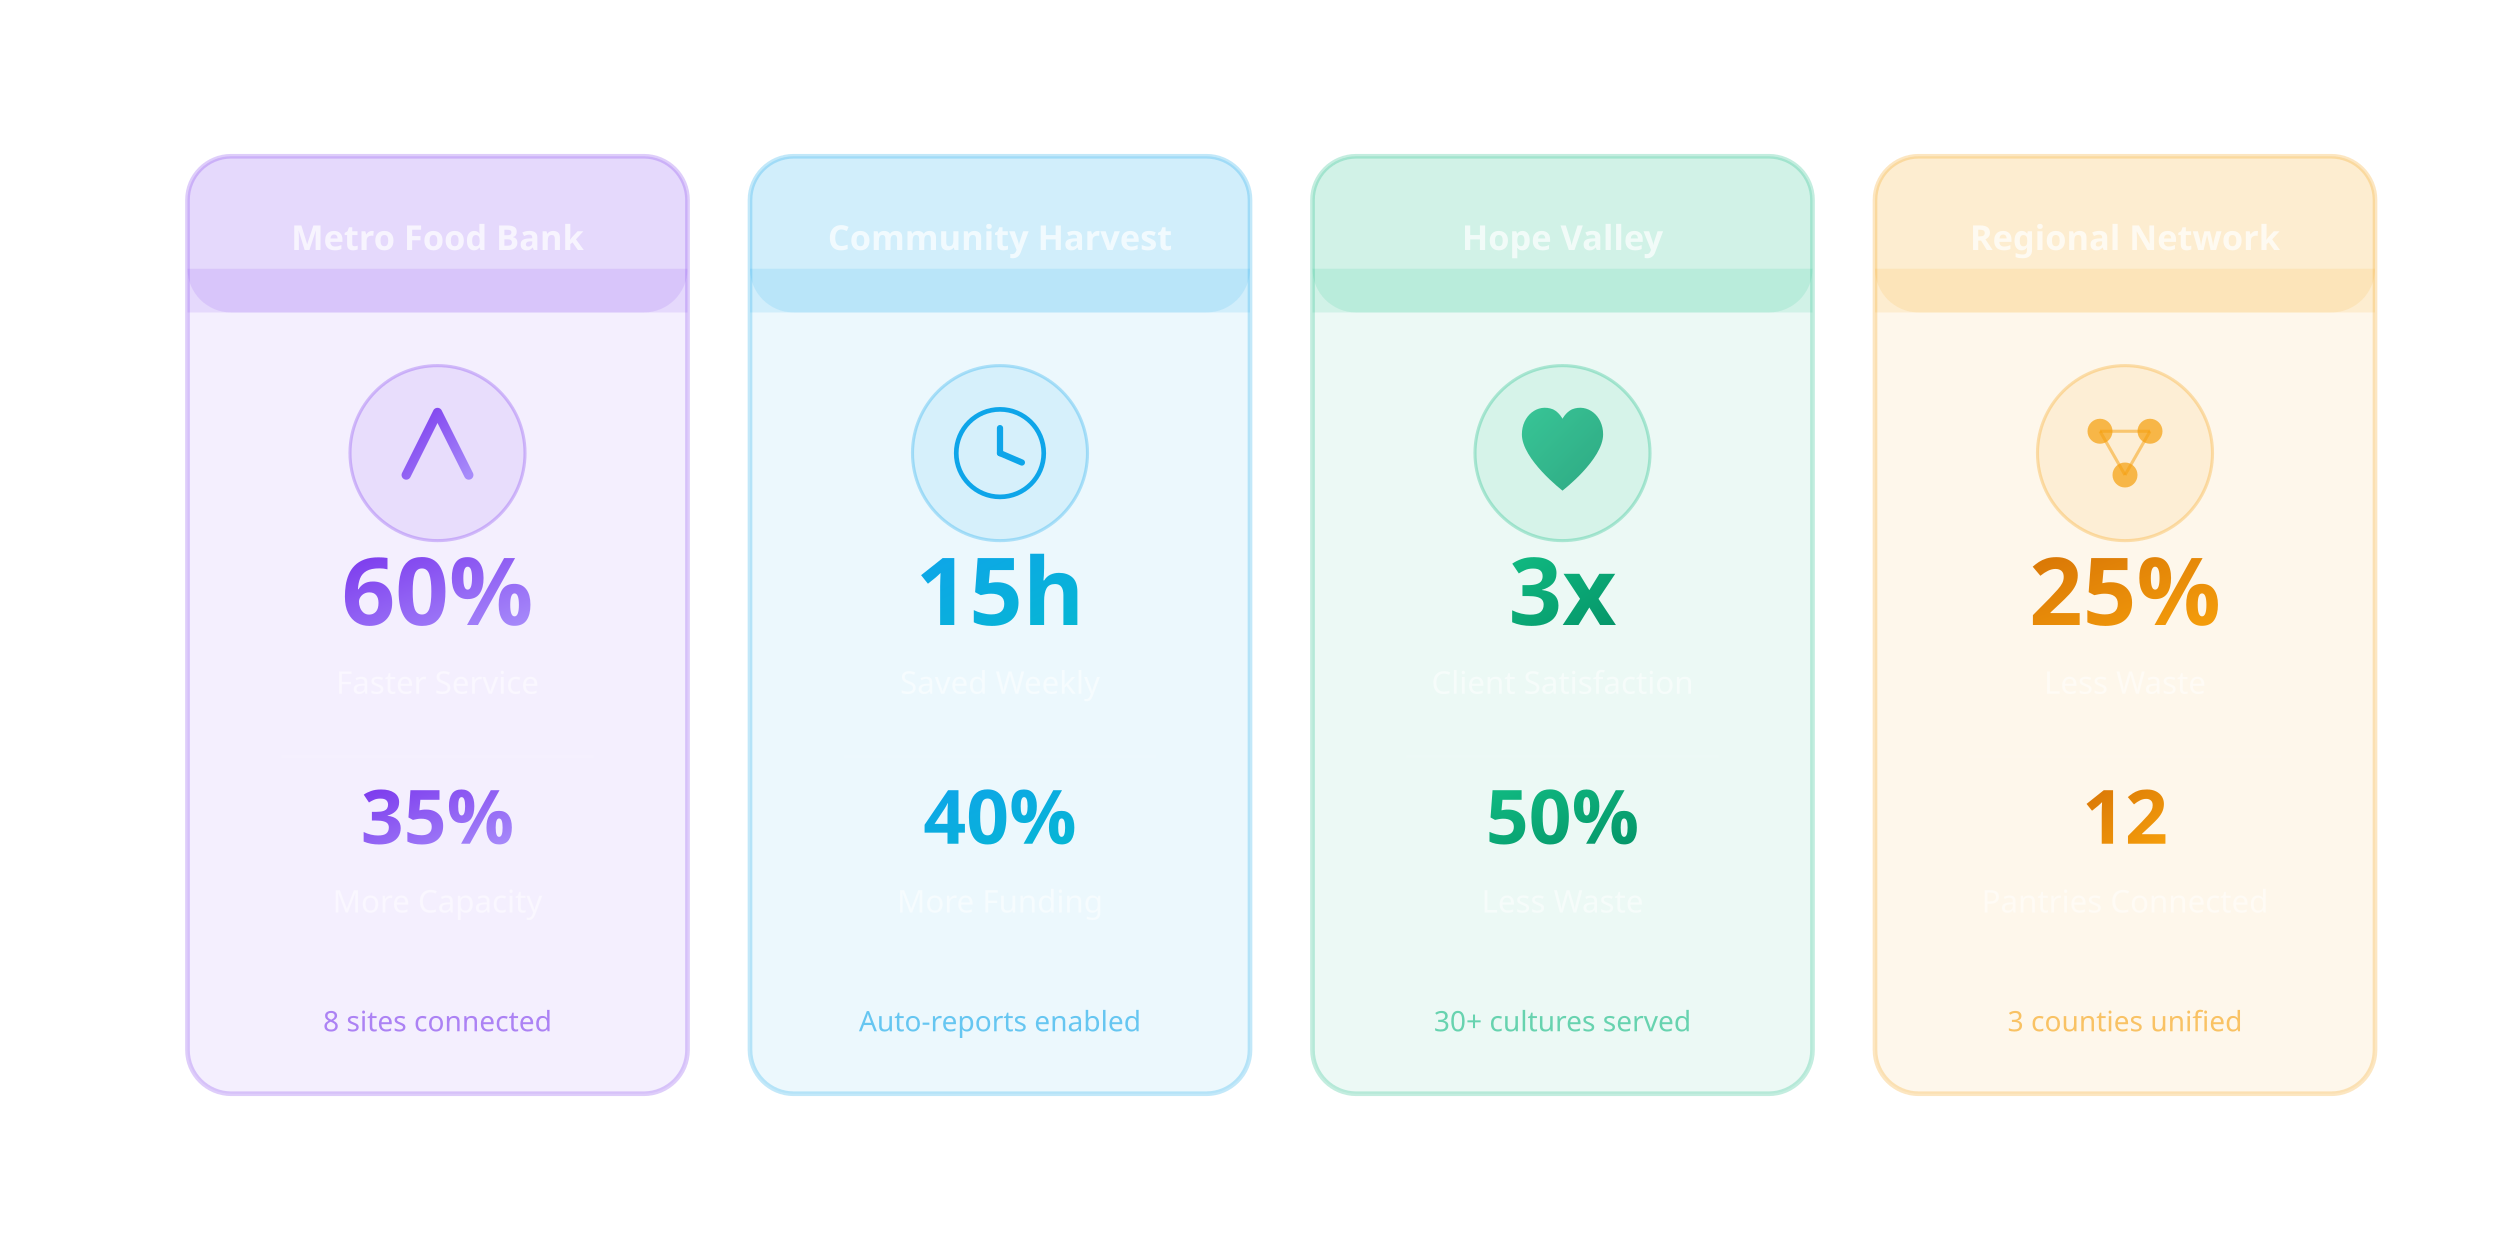
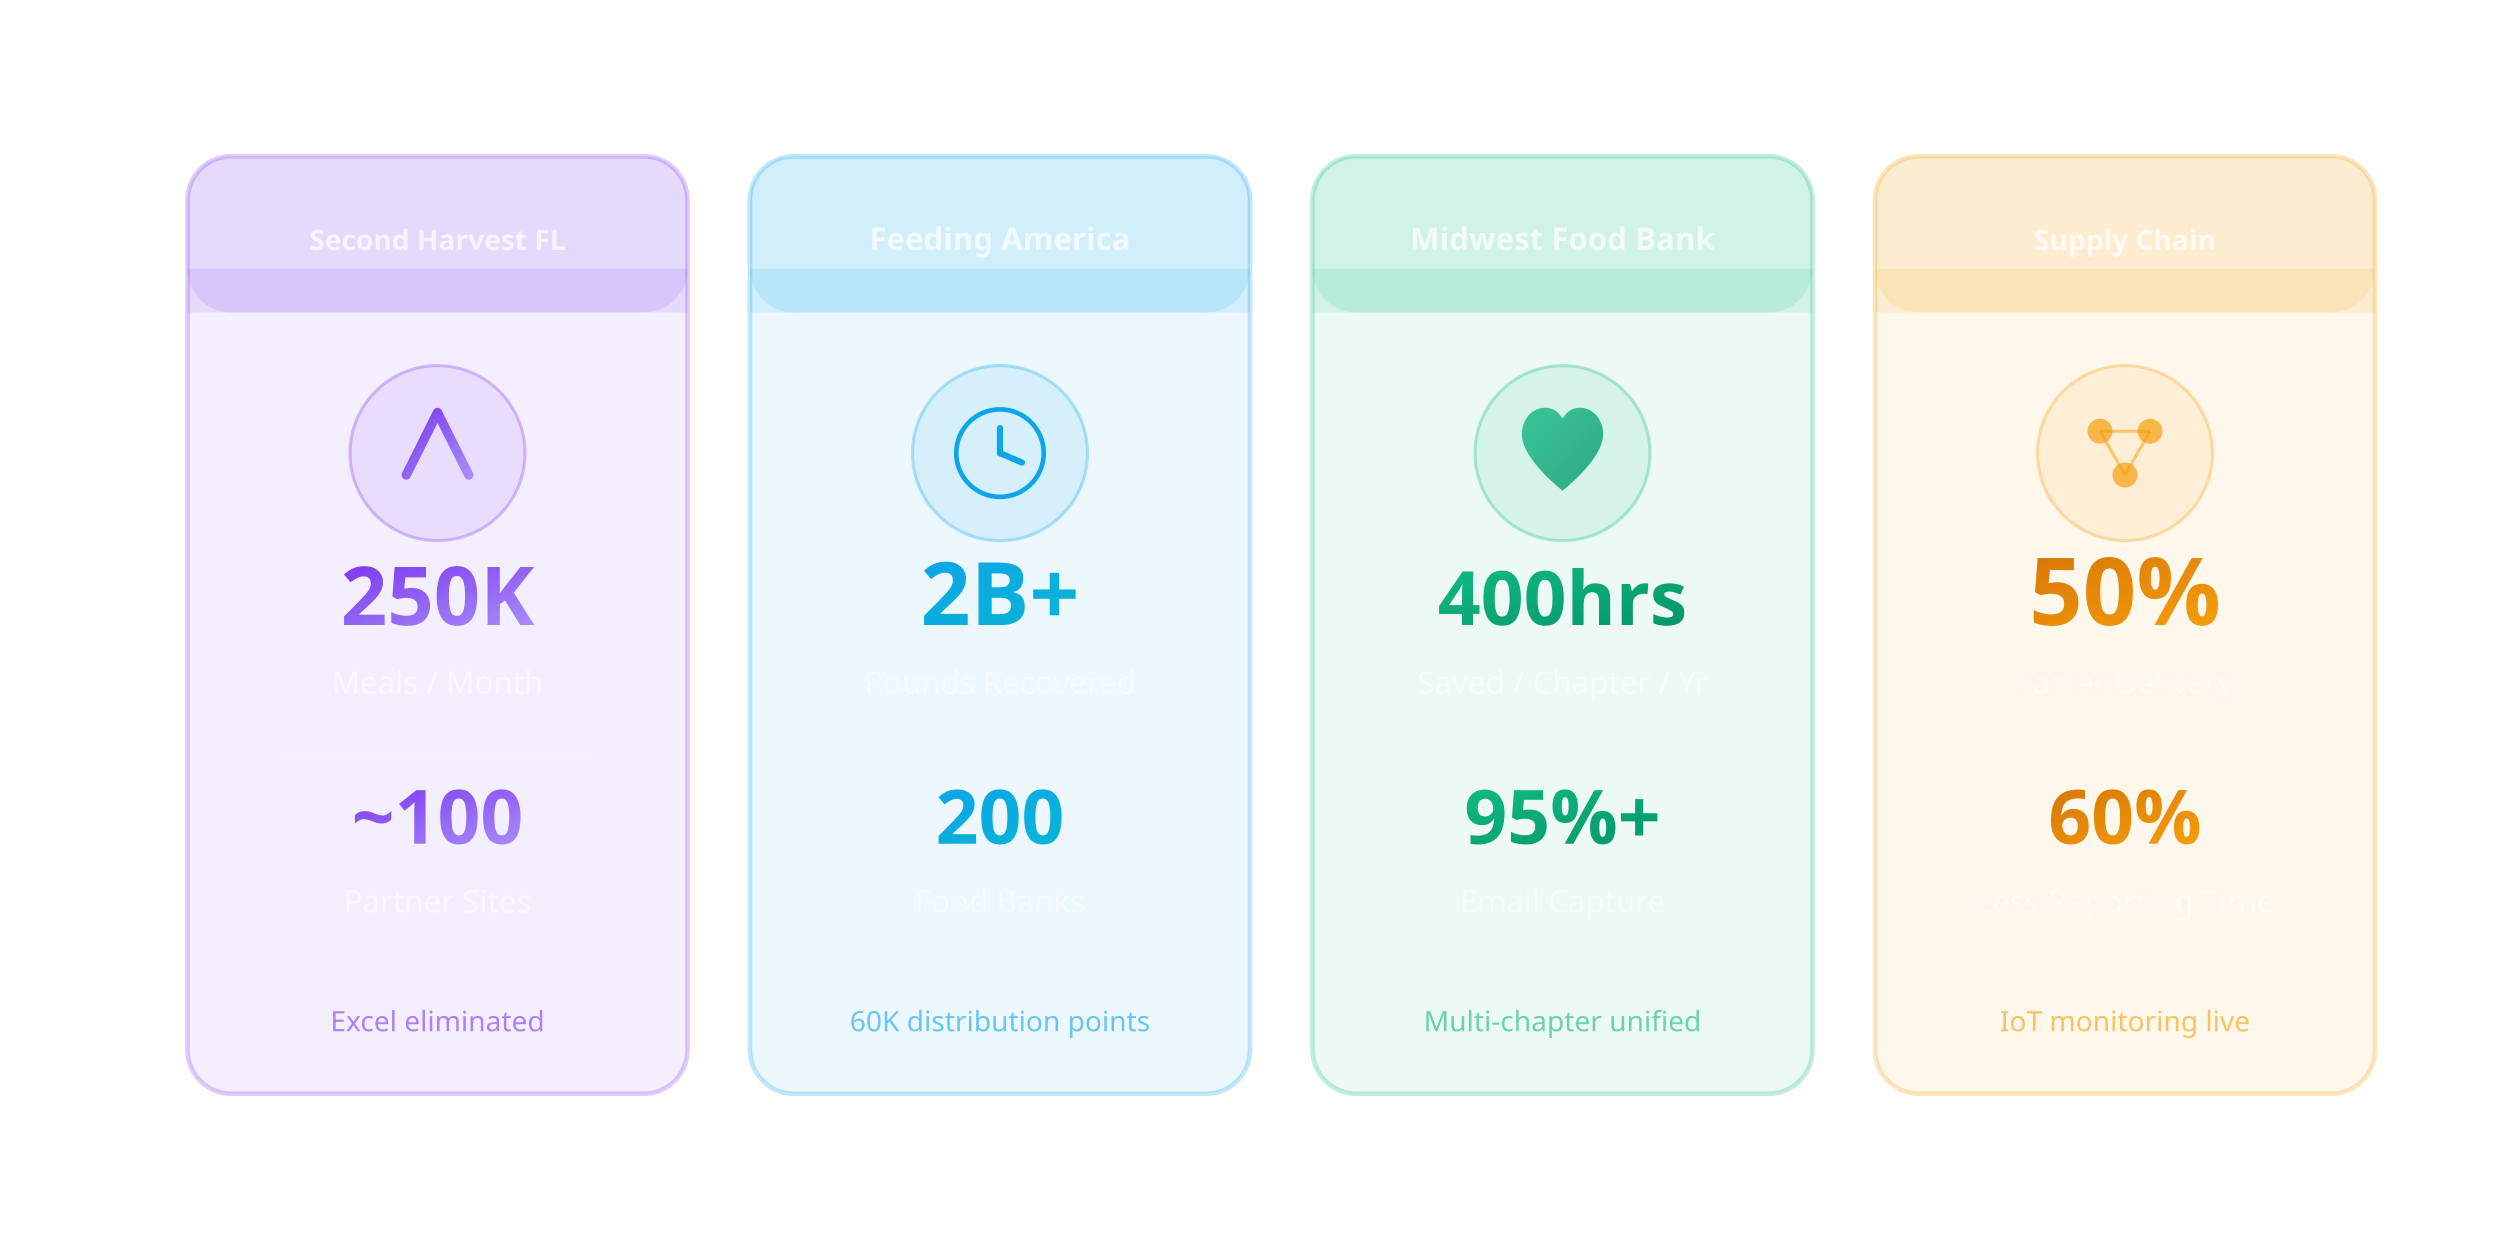
<svg xmlns="http://www.w3.org/2000/svg" viewBox="0 0 800 400" fill="none">
  <defs>
    <linearGradient id="cs-grad1" x1="0" y1="0" x2="1" y2="1">
      <stop offset="0%" stop-color="#7c3aed" />
      <stop offset="100%" stop-color="#a78bfa" />
    </linearGradient>
    <linearGradient id="cs-grad2" x1="0" y1="0" x2="1" y2="1">
      <stop offset="0%" stop-color="#0ea5e9" />
      <stop offset="100%" stop-color="#06b6d4" />
    </linearGradient>
    <linearGradient id="cs-grad3" x1="0" y1="0" x2="1" y2="1">
      <stop offset="0%" stop-color="#10b981" />
      <stop offset="100%" stop-color="#059669" />
    </linearGradient>
    <linearGradient id="cs-grad4" x1="0" y1="0" x2="1" y2="1">
      <stop offset="0%" stop-color="#d97706" />
      <stop offset="100%" stop-color="#f59e0b" />
    </linearGradient>
  </defs>
  <rect x="60" y="50" width="160" height="300" rx="14" fill="rgba(124,58,237,0.08)" stroke="rgba(124,58,237,0.25)" stroke-width="1.5" />
  <rect x="60" y="50" width="160" height="50" rx="14" fill="rgba(124,58,237,0.12)" />
  <rect x="60" y="86" width="160" height="14" fill="rgba(124,58,237,0.12)" />
-   <text x="140" y="80" font-family="system-ui" font-size="11" font-weight="600" fill="rgba(255,255,255,0.7)" text-anchor="middle">Metro Food Bank</text>
+   <text x="140" y="80" font-family="system-ui" font-size="9" font-weight="600" fill="rgba(255,255,255,0.7)" text-anchor="middle">Second Harvest FL</text>
  <circle cx="140" cy="145" r="28" fill="rgba(124,58,237,0.1)" stroke="rgba(124,58,237,0.3)" stroke-width="1" />
  <polyline points="130,152 140,132 150,152" stroke="url(#cs-grad1)" stroke-width="3" fill="none" stroke-linecap="round" stroke-linejoin="round" />
  <line x1="140" y1="132" x2="140" y2="158" stroke="url(#cs-grad1)" stroke-width="3" stroke-linecap="round" />
-   <text x="140" y="200" font-family="system-ui" font-size="30" font-weight="700" fill="url(#cs-grad1)" text-anchor="middle">60%</text>
-   <text x="140" y="222" font-family="system-ui" font-size="10" fill="rgba(255,255,255,0.5)" text-anchor="middle">Faster Service</text>
+   <text x="140" y="200" font-family="system-ui" font-size="26" font-weight="700" fill="url(#cs-grad1)" text-anchor="middle">250K</text>
+   <text x="140" y="222" font-family="system-ui" font-size="10" fill="rgba(255,255,255,0.5)" text-anchor="middle">Meals / Month</text>
  <line x1="90" y1="242" x2="190" y2="242" stroke="rgba(255,255,255,0.06)" stroke-width="1" />
-   <text x="140" y="270" font-family="system-ui" font-size="24" font-weight="700" fill="url(#cs-grad1)" text-anchor="middle">35%</text>
-   <text x="140" y="292" font-family="system-ui" font-size="10" fill="rgba(255,255,255,0.5)" text-anchor="middle">More Capacity</text>
-   <text x="140" y="330" font-family="system-ui" font-size="9" fill="rgba(124,58,237,0.6)" text-anchor="middle">8 sites connected</text>
+   <text x="140" y="270" font-family="system-ui" font-size="24" font-weight="700" fill="url(#cs-grad1)" text-anchor="middle">~100</text>
+   <text x="140" y="292" font-family="system-ui" font-size="10" fill="rgba(255,255,255,0.5)" text-anchor="middle">Partner Sites</text>
+   <text x="140" y="330" font-family="system-ui" font-size="9" fill="rgba(124,58,237,0.6)" text-anchor="middle">Excel eliminated</text>
  <rect x="240" y="50" width="160" height="300" rx="14" fill="rgba(14,165,233,0.08)" stroke="rgba(14,165,233,0.25)" stroke-width="1.5" />
  <rect x="240" y="50" width="160" height="50" rx="14" fill="rgba(14,165,233,0.12)" />
  <rect x="240" y="86" width="160" height="14" fill="rgba(14,165,233,0.12)" />
-   <text x="320" y="80" font-family="system-ui" font-size="11" font-weight="600" fill="rgba(255,255,255,0.7)" text-anchor="middle">Community Harvest</text>
+   <text x="320" y="80" font-family="system-ui" font-size="10" font-weight="600" fill="rgba(255,255,255,0.7)" text-anchor="middle">Feeding America</text>
  <circle cx="320" cy="145" r="28" fill="rgba(14,165,233,0.1)" stroke="rgba(14,165,233,0.3)" stroke-width="1" />
  <circle cx="320" cy="145" r="14" stroke="#0ea5e9" stroke-width="1.5" fill="none" />
  <line x1="320" y1="145" x2="320" y2="137" stroke="#0ea5e9" stroke-width="2" stroke-linecap="round" />
  <line x1="320" y1="145" x2="327" y2="148" stroke="#0ea5e9" stroke-width="2" stroke-linecap="round" />
-   <text x="320" y="200" font-family="system-ui" font-size="30" font-weight="700" fill="url(#cs-grad2)" text-anchor="middle">15h</text>
-   <text x="320" y="222" font-family="system-ui" font-size="10" fill="rgba(255,255,255,0.5)" text-anchor="middle">Saved Weekly</text>
+   <text x="320" y="200" font-family="system-ui" font-size="28" font-weight="700" fill="url(#cs-grad2)" text-anchor="middle">2B+</text>
+   <text x="320" y="222" font-family="system-ui" font-size="10" fill="rgba(255,255,255,0.5)" text-anchor="middle">Pounds Recovered</text>
  <line x1="270" y1="242" x2="370" y2="242" stroke="rgba(255,255,255,0.06)" stroke-width="1" />
-   <text x="320" y="270" font-family="system-ui" font-size="24" font-weight="700" fill="url(#cs-grad2)" text-anchor="middle">40%</text>
-   <text x="320" y="292" font-family="system-ui" font-size="10" fill="rgba(255,255,255,0.5)" text-anchor="middle">More Funding</text>
-   <text x="320" y="330" font-family="system-ui" font-size="9" fill="rgba(14,165,233,0.6)" text-anchor="middle">Auto-reports enabled</text>
+   <text x="320" y="270" font-family="system-ui" font-size="24" font-weight="700" fill="url(#cs-grad2)" text-anchor="middle">200</text>
+   <text x="320" y="292" font-family="system-ui" font-size="10" fill="rgba(255,255,255,0.5)" text-anchor="middle">Food Banks</text>
+   <text x="320" y="330" font-family="system-ui" font-size="9" fill="rgba(14,165,233,0.6)" text-anchor="middle">60K distribution points</text>
  <rect x="420" y="50" width="160" height="300" rx="14" fill="rgba(16,185,129,0.08)" stroke="rgba(16,185,129,0.25)" stroke-width="1.5" />
  <rect x="420" y="50" width="160" height="50" rx="14" fill="rgba(16,185,129,0.12)" />
  <rect x="420" y="86" width="160" height="14" fill="rgba(16,185,129,0.12)" />
-   <text x="500" y="80" font-family="system-ui" font-size="11" font-weight="600" fill="rgba(255,255,255,0.7)" text-anchor="middle">Hope Valley</text>
+   <text x="500" y="80" font-family="system-ui" font-size="10" font-weight="600" fill="rgba(255,255,255,0.7)" text-anchor="middle">Midwest Food Bank</text>
  <circle cx="500" cy="145" r="28" fill="rgba(16,185,129,0.1)" stroke="rgba(16,185,129,0.3)" stroke-width="1" />
  <path d="M500 157 C500 157 487 147 487 139 C487 133 492 129 497 131 C499 132 500 134 500 134 C500 134 501 132 503 131 C508 129 513 133 513 139 C513 147 500 157 500 157Z" fill="url(#cs-grad3)" opacity="0.8" />
-   <text x="500" y="200" font-family="system-ui" font-size="30" font-weight="700" fill="url(#cs-grad3)" text-anchor="middle">3x</text>
-   <text x="500" y="222" font-family="system-ui" font-size="10" fill="rgba(255,255,255,0.5)" text-anchor="middle">Client Satisfaction</text>
+   <text x="500" y="200" font-family="system-ui" font-size="24" font-weight="700" fill="url(#cs-grad3)" text-anchor="middle">400hrs</text>
+   <text x="500" y="222" font-family="system-ui" font-size="10" fill="rgba(255,255,255,0.5)" text-anchor="middle">Saved / Chapter / Yr</text>
  <line x1="450" y1="242" x2="550" y2="242" stroke="rgba(255,255,255,0.06)" stroke-width="1" />
-   <text x="500" y="270" font-family="system-ui" font-size="24" font-weight="700" fill="url(#cs-grad3)" text-anchor="middle">50%</text>
-   <text x="500" y="292" font-family="system-ui" font-size="10" fill="rgba(255,255,255,0.5)" text-anchor="middle">Less Waste</text>
-   <text x="500" y="330" font-family="system-ui" font-size="9" fill="rgba(16,185,129,0.6)" text-anchor="middle">30+ cultures served</text>
+   <text x="500" y="270" font-family="system-ui" font-size="24" font-weight="700" fill="url(#cs-grad3)" text-anchor="middle">95%+</text>
+   <text x="500" y="292" font-family="system-ui" font-size="10" fill="rgba(255,255,255,0.5)" text-anchor="middle">Email Capture</text>
+   <text x="500" y="330" font-family="system-ui" font-size="9" fill="rgba(16,185,129,0.6)" text-anchor="middle">Multi-chapter unified</text>
  <rect x="600" y="50" width="160" height="300" rx="14" fill="rgba(245,158,11,0.08)" stroke="rgba(245,158,11,0.25)" stroke-width="1.5" />
  <rect x="600" y="50" width="160" height="50" rx="14" fill="rgba(245,158,11,0.12)" />
  <rect x="600" y="86" width="160" height="14" fill="rgba(245,158,11,0.12)" />
-   <text x="680" y="80" font-family="system-ui" font-size="11" font-weight="600" fill="rgba(255,255,255,0.7)" text-anchor="middle">Regional Network</text>
+   <text x="680" y="80" font-family="system-ui" font-size="9" font-weight="600" fill="rgba(255,255,255,0.7)" text-anchor="middle">Supply Chain</text>
  <circle cx="680" cy="145" r="28" fill="rgba(245,158,11,0.1)" stroke="rgba(245,158,11,0.3)" stroke-width="1" />
  <circle cx="672" cy="138" r="4" fill="#f59e0b" opacity="0.7" />
  <circle cx="688" cy="138" r="4" fill="#f59e0b" opacity="0.7" />
  <circle cx="680" cy="152" r="4" fill="#f59e0b" opacity="0.7" />
  <line x1="672" y1="138" x2="688" y2="138" stroke="#f59e0b" stroke-width="1" opacity="0.5" />
  <line x1="672" y1="138" x2="680" y2="152" stroke="#f59e0b" stroke-width="1" opacity="0.5" />
  <line x1="688" y1="138" x2="680" y2="152" stroke="#f59e0b" stroke-width="1" opacity="0.5" />
-   <text x="680" y="200" font-family="system-ui" font-size="30" font-weight="700" fill="url(#cs-grad4)" text-anchor="middle">25%</text>
-   <text x="680" y="222" font-family="system-ui" font-size="10" fill="rgba(255,255,255,0.5)" text-anchor="middle">Less Waste</text>
+   <text x="680" y="200" font-family="system-ui" font-size="30" font-weight="700" fill="url(#cs-grad4)" text-anchor="middle">50%</text>
+   <text x="680" y="222" font-family="system-ui" font-size="10" fill="rgba(255,255,255,0.5)" text-anchor="middle">Faster Delivery</text>
  <line x1="630" y1="242" x2="730" y2="242" stroke="rgba(255,255,255,0.06)" stroke-width="1" />
-   <text x="680" y="270" font-family="system-ui" font-size="24" font-weight="700" fill="url(#cs-grad4)" text-anchor="middle">12</text>
-   <text x="680" y="292" font-family="system-ui" font-size="10" fill="rgba(255,255,255,0.5)" text-anchor="middle">Pantries Connected</text>
-   <text x="680" y="330" font-family="system-ui" font-size="9" fill="rgba(245,158,11,0.6)" text-anchor="middle">3 counties unified</text>
+   <text x="680" y="270" font-family="system-ui" font-size="24" font-weight="700" fill="url(#cs-grad4)" text-anchor="middle">60%</text>
+   <text x="680" y="292" font-family="system-ui" font-size="10" fill="rgba(255,255,255,0.5)" text-anchor="middle">Less Reporting Time</text>
+   <text x="680" y="330" font-family="system-ui" font-size="9" fill="rgba(245,158,11,0.6)" text-anchor="middle">IoT monitoring live</text>
</svg>
